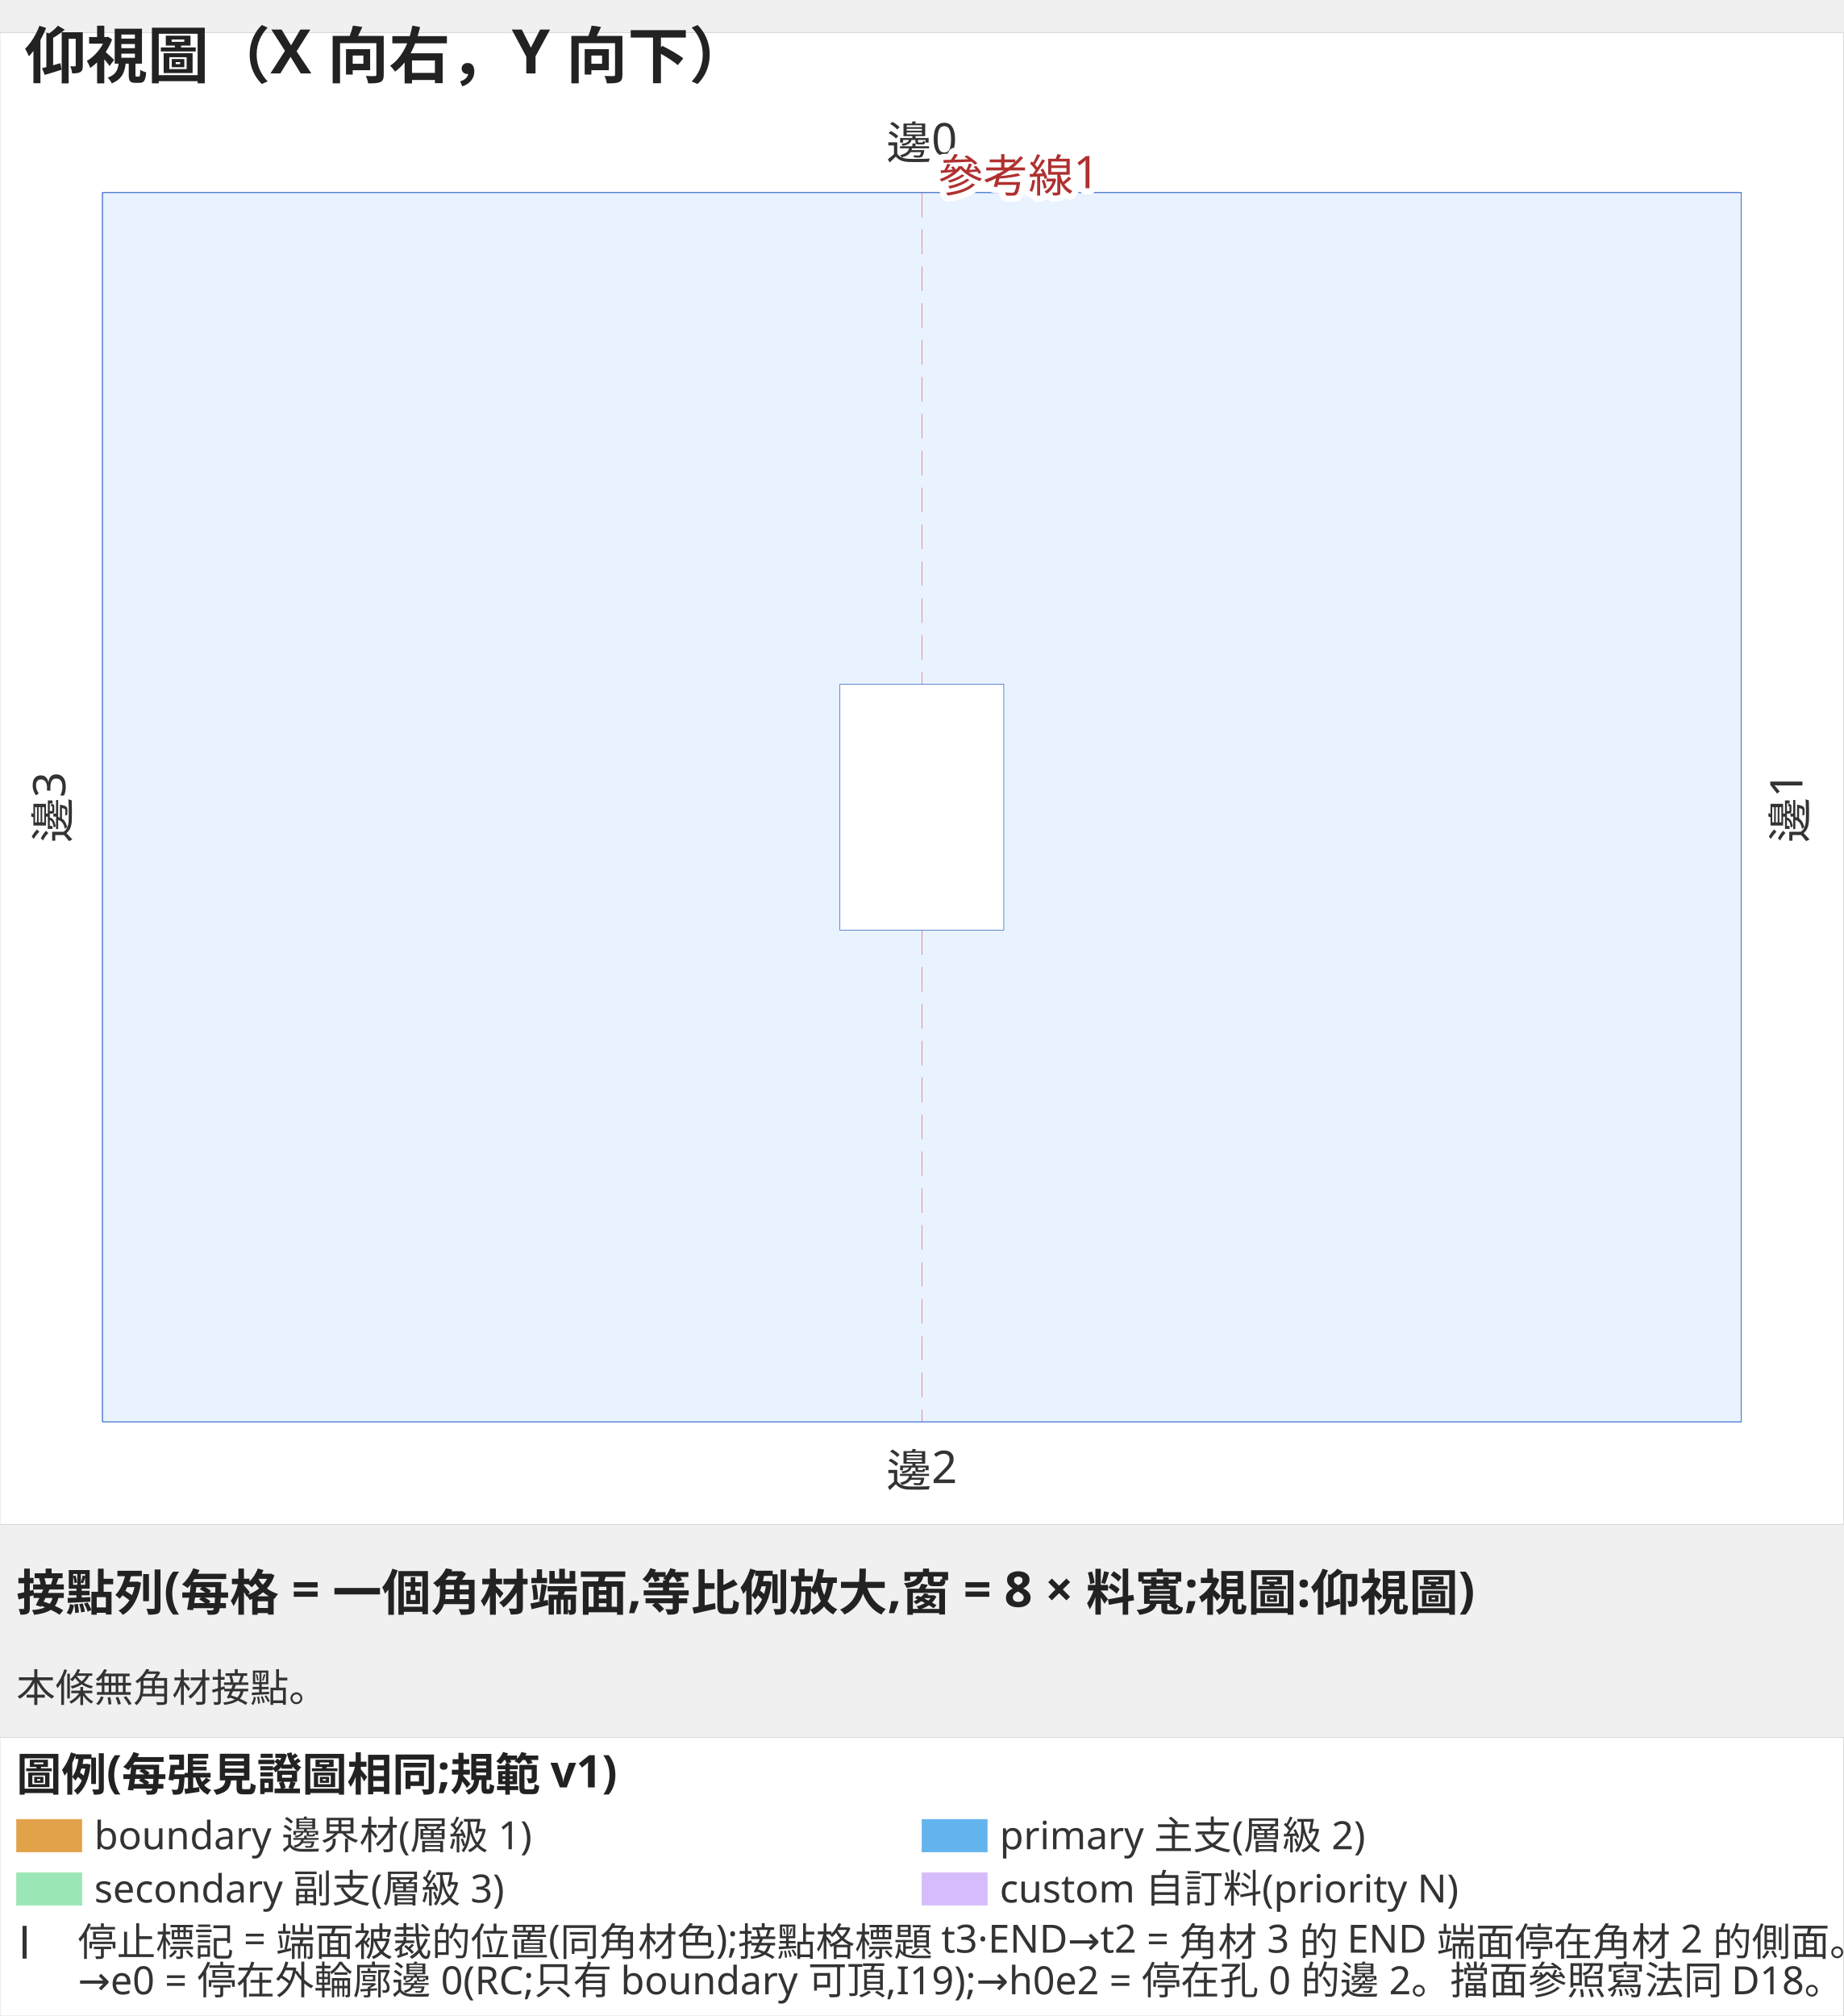
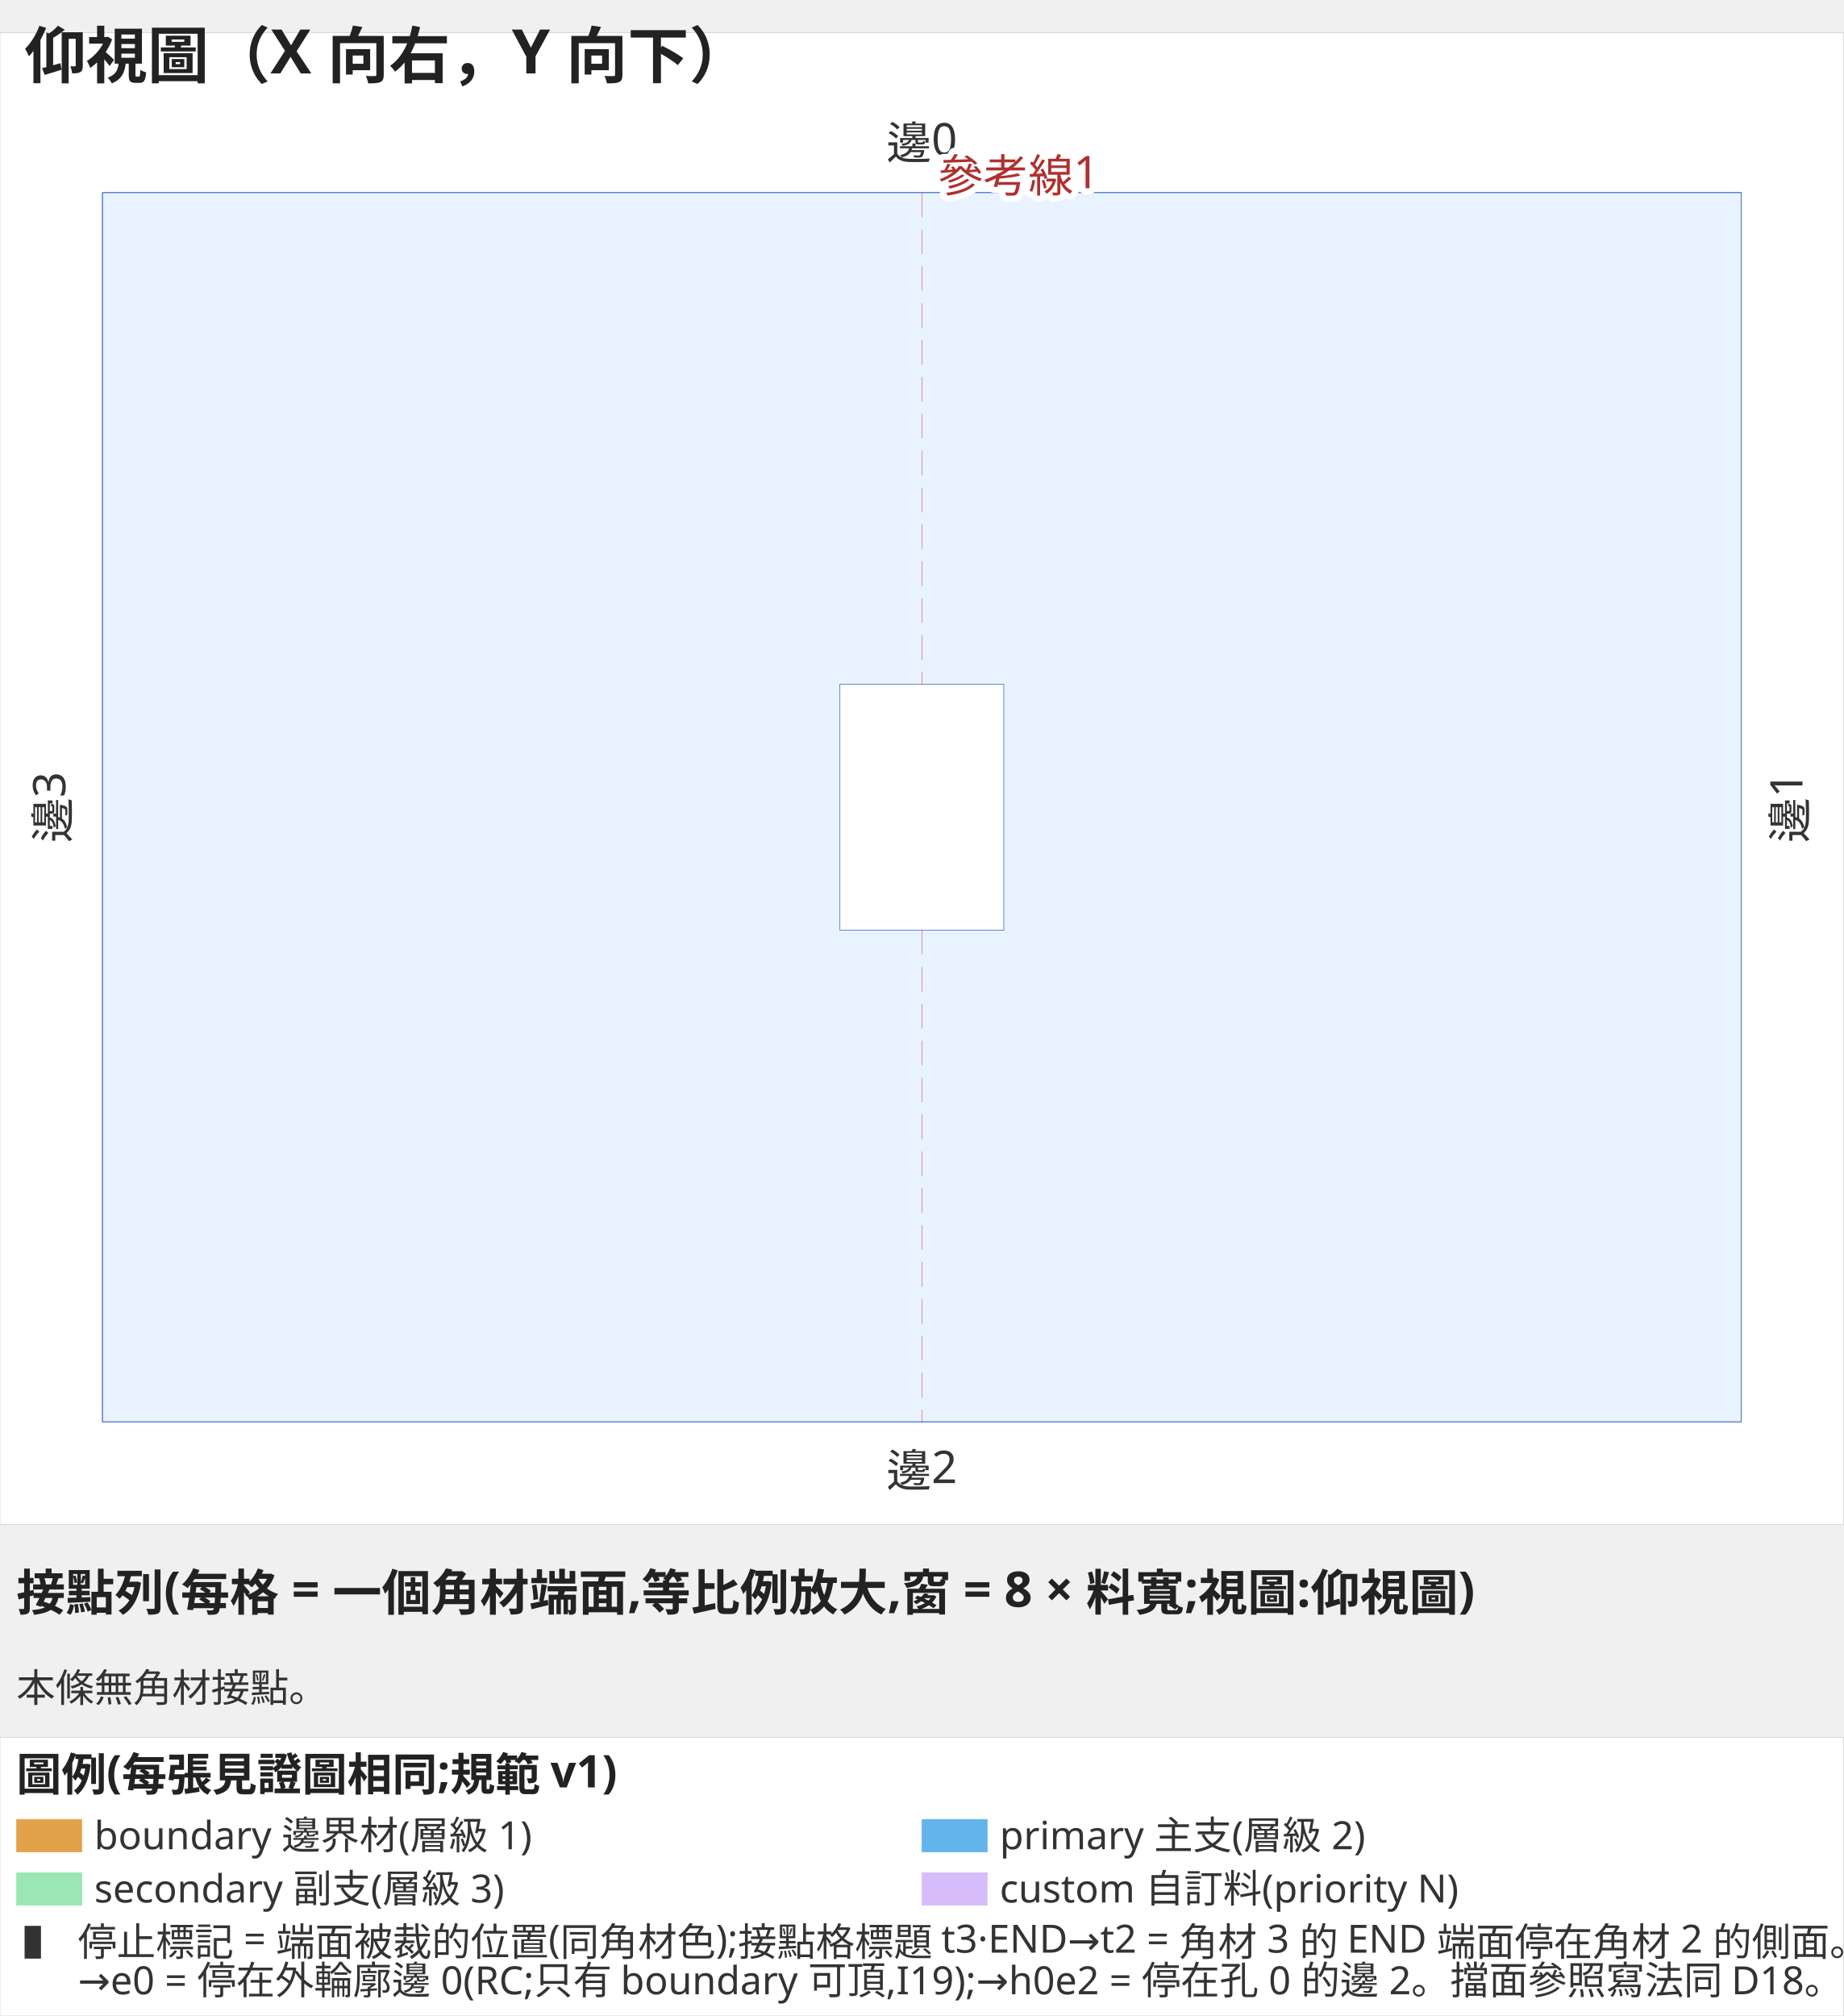
<svg xmlns="http://www.w3.org/2000/svg" width="100%" viewBox="0 1460 4500 4920" data-full="0 1460 4500 4920">
  <style>
  polygon, line, rect { vector-effect: non-scaling-stroke; }
  .frame { fill: #ffffff; stroke: #bbbbbb; stroke-width: 1px; }
  .title { font: bold 150px sans-serif; fill: #222222; }
  .label { font: 110px sans-serif; fill: #333333; text-anchor: middle; dominant-baseline: middle; }
  .guide-label { text-anchor: start; fill: #b03030; }
  .timber-label { fill: #7a4a00; font-weight: bold; }
  .guide-label, .timber-label { paint-order: stroke; stroke: #ffffff; stroke-width: 30px; stroke-linejoin: round; }
  .surface { fill: #dbe9ff; fill-opacity: 0.6; stroke: #3366cc; stroke-width: 1.5px; }
  .hole { fill: #ffffff; stroke: #3366cc; stroke-width: 1.5px; }
  .edge { stroke: #3366cc; stroke-width: 1.5px; }
  .edge-free { stroke: #e08020; stroke-width: 1.5px; stroke-dasharray: 30 15; }
  .guide { stroke: #cc3333; stroke-width: 1px; stroke-dasharray: 60 30; }
  .timber-face { fill: #ffd27f; fill-opacity: 0.5; stroke: #a06000; stroke-width: 1.5px; }
  .timber-face-near { fill-opacity: 0.85; }
</style>
-   <style id="witness">.role-boundary{fill:#e2a24a;stroke:#e2a24a}.role-primary{fill:#63b3ed;stroke:#63b3ed}.role-secondary{fill:#9ae6b4;stroke:#9ae6b4}.role-custom{fill:#d6bcfa;stroke:#d6bcfa}.stop{fill:none;stroke-linecap:butt}.stop-label{font:bold 110px sans-serif;dominant-baseline:middle;paint-order:stroke;stroke:#ffffff;stroke-width:30px;stroke-linejoin:round}.tile-frame{fill:#ffffff;stroke:#888888;stroke-width:1px}.tile-title{font:bold 72px sans-serif;fill:#222222}.tile .label{display:none}.legend-title{font:bold 110px sans-serif;fill:#222222}.legend-text{font:95px sans-serif;fill:#333333;dominant-baseline:middle}.legend-box{fill:#ffffff;stroke:#bbbbbb;stroke-width:1px}.section-title{font:bold 120px sans-serif;fill:#222222}</style>
+   <style id="witness">.role-boundary{fill:#e2a24a;stroke:#e2a24a}.role-primary{fill:#63b3ed;stroke:#63b3ed}.role-secondary{fill:#9ae6b4;stroke:#9ae6b4}.role-custom{fill:#d6bcfa;stroke:#d6bcfa}.stop{stroke:none}.stop-label{font:bold 110px sans-serif;dominant-baseline:middle;paint-order:stroke;stroke:#ffffff;stroke-width:30px;stroke-linejoin:round}.tile-frame{fill:#ffffff;stroke:#888888;stroke-width:1px}.tile-title{font:bold 72px sans-serif;fill:#222222}.tile line.edge,.tile line.guide,.tile line.edge-free{stroke-width:2px}.legend-title{font:bold 110px sans-serif;fill:#222222}.legend-text{font:95px sans-serif;fill:#333333;dominant-baseline:middle}.legend-box{fill:#ffffff;stroke:#bbbbbb;stroke-width:1px}.section-title{font:bold 120px sans-serif;fill:#222222}</style>
  <g transform="translate(250,1930)" data-view="bottom">
    <rect class="frame" x="-250" y="-390" width="4500" height="3640" />
    <text x="-190" y="-280" class="title">仰視圖（X 向右，Y 向下）</text>
    <polygon points="0,0 4000,0 4000,3000 0,3000" class="surface" />
    <polygon points="1800,1200 2200,1200 2200,1800 1800,1800" class="hole" />
    <line x1="0" y1="0" x2="4000" y2="0" class="edge" />
    <text x="2000" y="-120" class="label">邊0</text>
    <line x1="4000" y1="0" x2="4000" y2="3000" class="edge" />
    <text x="4120" y="1500" class="label" transform="rotate(-90 4120 1500)">邊1</text>
    <line x1="4000" y1="3000" x2="0" y2="3000" class="edge" />
    <text x="2000" y="3120" class="label">邊2</text>
    <line x1="0" y1="3000" x2="0" y2="0" class="edge" />
    <text x="-120" y="1500" class="label" transform="rotate(-90 -120 1500)">邊3</text>
    <line x1="2000" y1="0" x2="2000" y2="1200" class="guide" />
    <text x="2040" y="-40" class="label guide-label">參考線1</text>
    <line x1="2000" y1="1800" x2="2000" y2="3000" class="guide" />
  </g>
  <text x="40" y="5390" class="section-title">接點列(每格 = 一個角材端面,等比例放大,窗 = 8 × 料寬;視圖:仰視圖)</text>
  <text x="40" y="5580" class="legend-text">本條無角材接點。</text>
  <rect x="0" y="5700" width="4500" height="680" class="legend-box" />
  <text x="40" y="5830" class="legend-title">圖例(每張見證圖相同;規範 v1)</text>
  <rect x="40" y="5900" width="160" height="80" class="role-boundary" />
  <text x="230" y="5940" class="legend-text">boundary 邊界材(層級 1)</text>
  <rect x="2250" y="5900" width="160" height="80" class="role-primary" />
  <text x="2440" y="5940" class="legend-text">primary 主支(層級 2)</text>
  <rect x="40" y="6030" width="160" height="80" class="role-secondary" />
  <text x="230" y="6070" class="legend-text">secondary 副支(層級 3)</text>
  <rect x="2250" y="6030" width="160" height="80" class="role-custom" />
  <text x="2440" y="6070" class="legend-text">custom 自訂料(priority N)</text>
-   <line x1="60" y1="6160" x2="60" y2="6240" class="stop" stroke="#333333" stroke-width="10" />
+   <rect x="60" y="6160" width="40" height="80" class="stop" fill="#333333" />
  <text x="190" y="6200" class="legend-text">停止標記 = 端面被裁的位置(同角材色);接點格標題 t3·END→t2 = 角材 3 的 END 端面停在角材 2 的側面。</text>
  <text x="190" y="6300" class="legend-text">→e0 = 停在外輪廓邊 0(RC;只有 boundary 可頂,I19);→h0e2 = 停在孔 0 的邊 2。擋面參照寫法同 D18。</text>
</svg>
